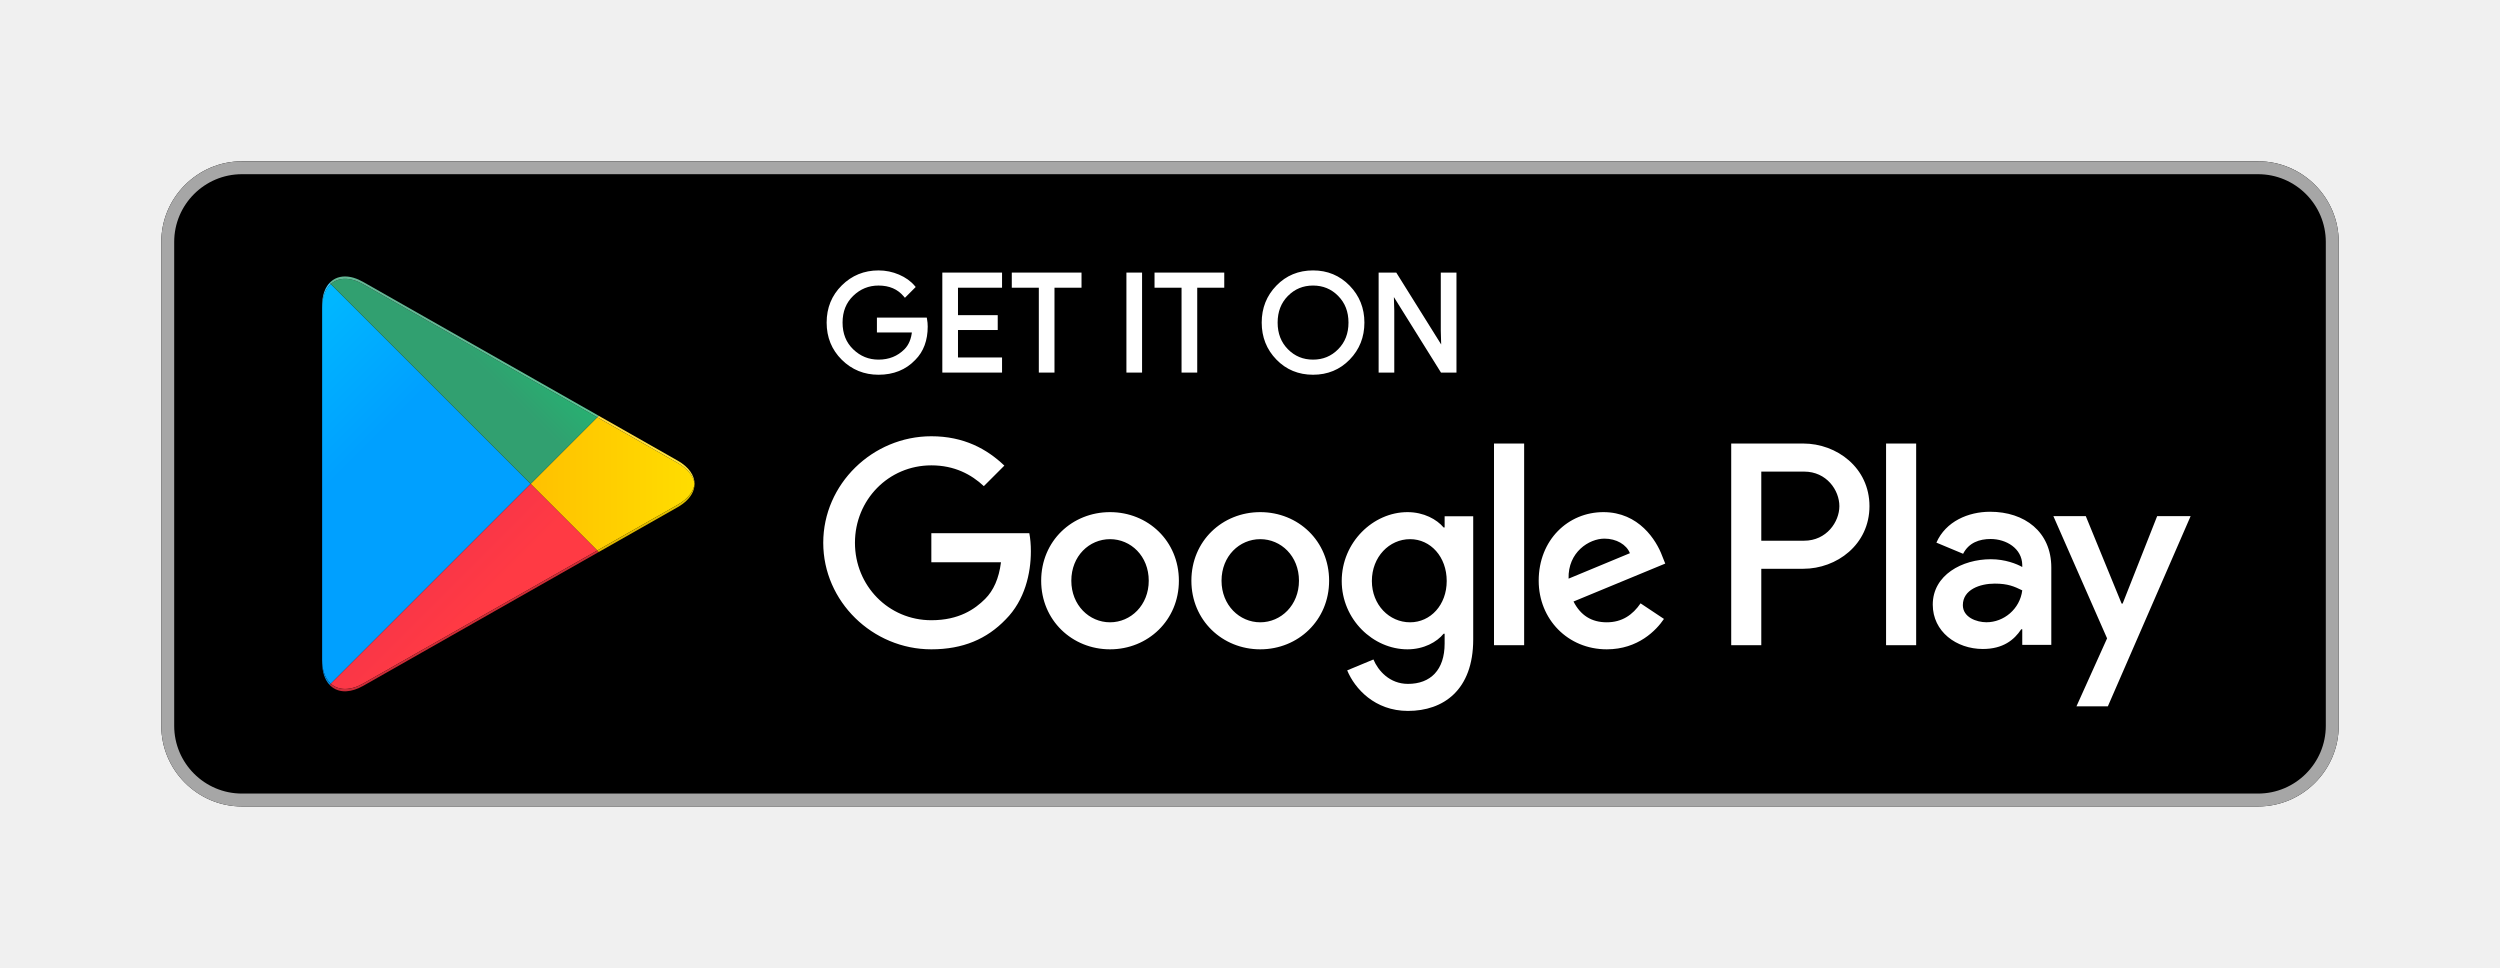
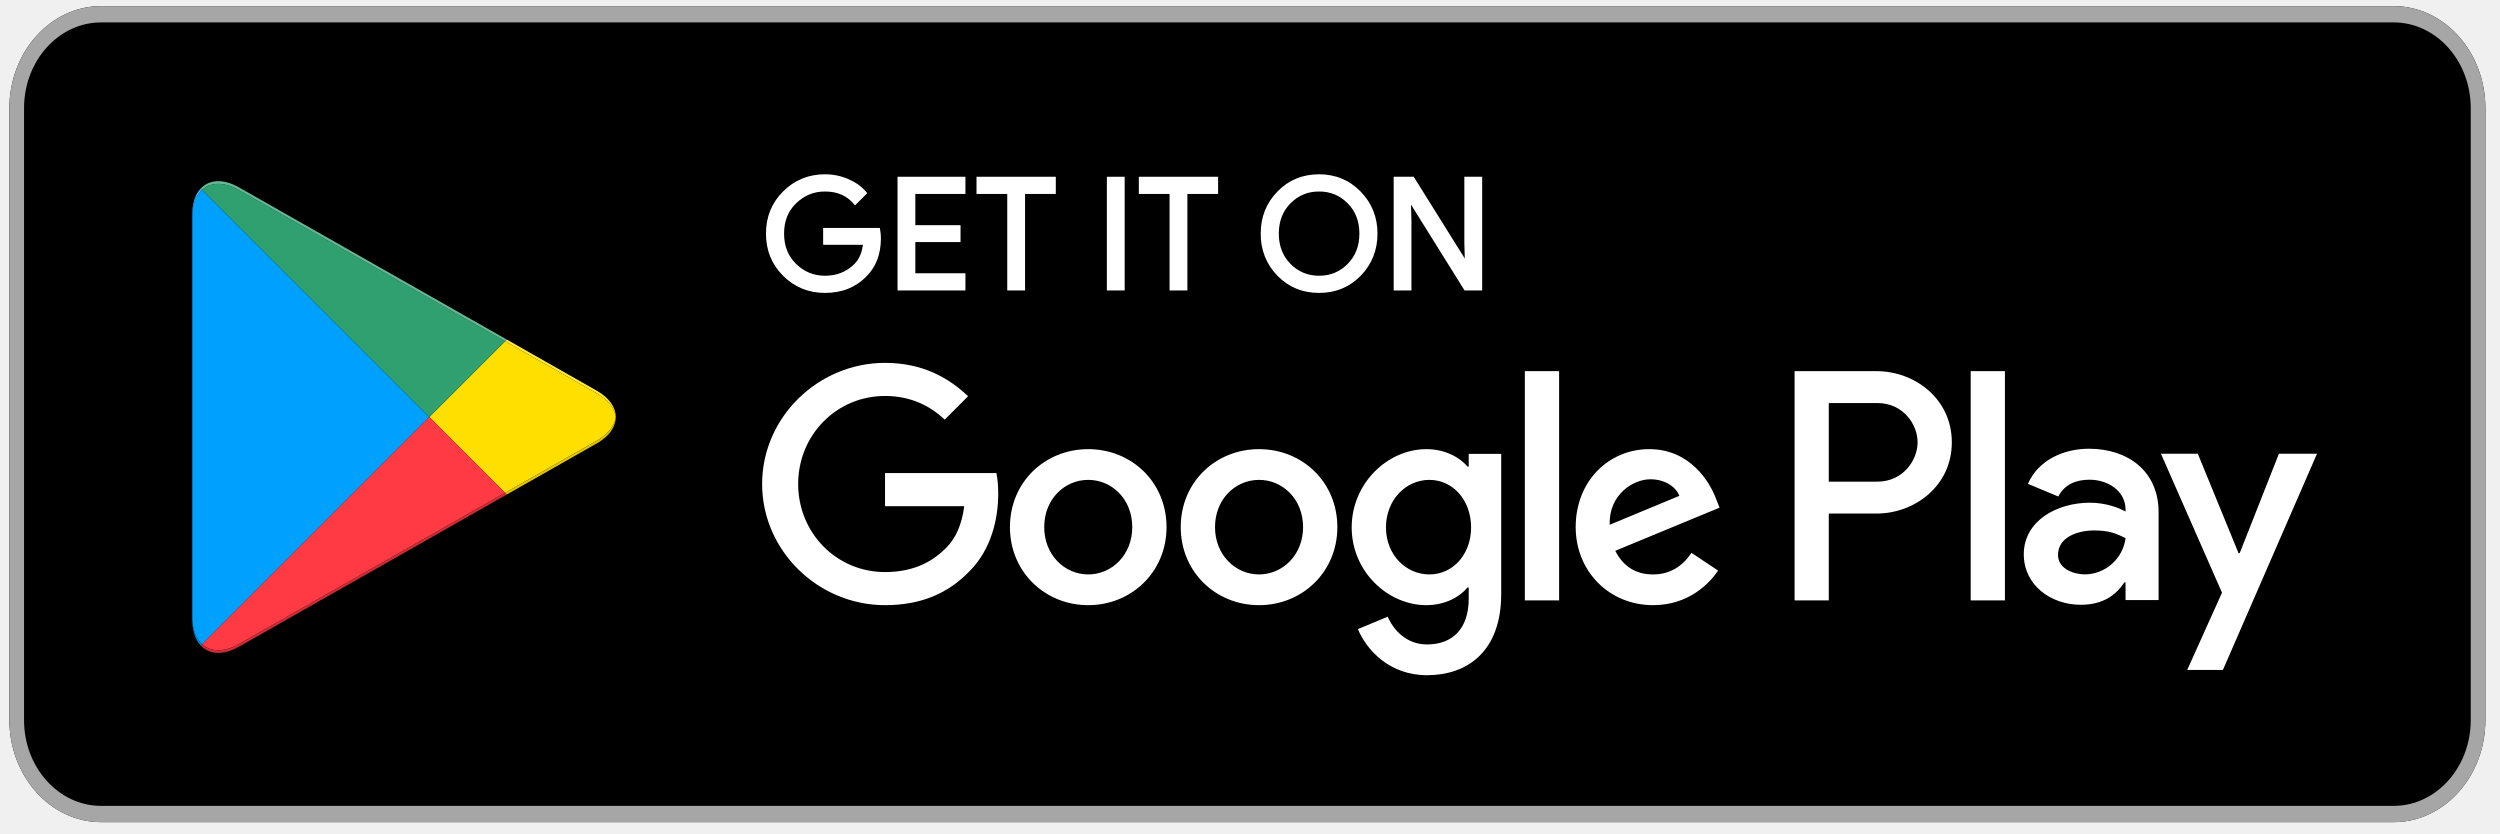
- <svg xmlns="http://www.w3.org/2000/svg" width="100%" height="100%" viewBox="0 0 155 60" version="1.1" xml:space="preserve" style="fill-rule:evenodd;clip-rule:evenodd;stroke-linejoin:round;stroke-miterlimit:2;">
+ <svg xmlns="http://www.w3.org/2000/svg" width="100%" height="100%" viewBox="0 0 120 40" version="1.1" xml:space="preserve" style="fill-rule:evenodd;clip-rule:evenodd;stroke-linejoin:round;stroke-miterlimit:2;">
  <g>
-     <path d="M140,50L15,50C12.25,50 10,47.75 10,45L10,15C10,12.25 12.25,10 15,10L140,10C142.75,10 145,12.25 145,15L145,45C145,47.75 142.75,50 140,50Z" style="fill-rule:nonzero;" />
-     <path d="M140,10.001L15,10.001C12.25,10.001 10,12.251 10,15L10,45.001C10,47.75 12.25,50.001 15,50.001L140,50.001C142.75,50.001 145,47.75 145,45.001L145,15C145,12.251 142.75,10.001 140,10.001ZM140,10.8C142.316,10.8 144.2,12.685 144.2,15L144.2,45.001C144.2,47.316 142.316,49.201 140,49.201L15,49.201C12.684,49.201 10.8,47.316 10.8,45.001L10.8,15C10.8,12.685 12.684,10.8 15,10.8L140,10.8Z" style="fill:rgb(166,166,166);fill-rule:nonzero;" />
-     <path d="M57.418,20.244C57.418,21.082 57.17,21.749 56.673,22.247C56.108,22.838 55.373,23.134 54.469,23.134C53.603,23.134 52.866,22.834 52.261,22.234C51.654,21.633 51.352,20.889 51.352,20C51.352,19.112 51.654,18.368 52.261,17.767C52.866,17.166 53.603,16.866 54.469,16.866C54.898,16.866 55.31,16.95 55.7,17.118C56.091,17.286 56.404,17.509 56.639,17.788L56.111,18.316C55.714,17.841 55.167,17.604 54.469,17.604C53.837,17.604 53.291,17.826 52.83,18.27C52.369,18.714 52.139,19.291 52.139,20C52.139,20.71 52.369,21.287 52.83,21.731C53.291,22.175 53.837,22.397 54.469,22.397C55.139,22.397 55.697,22.174 56.145,21.727C56.435,21.436 56.603,21.031 56.647,20.512L54.469,20.512L54.469,19.791L57.376,19.791C57.404,19.948 57.418,20.098 57.418,20.244Z" style="fill:white;fill-rule:nonzero;" />
-     <path d="M57.518,20.244L57.318,20.244C57.317,21.063 57.078,21.698 56.602,22.176L56.601,22.177L56.601,22.178C56.054,22.749 55.352,23.033 54.469,23.034C53.626,23.033 52.92,22.746 52.331,22.163C51.743,21.579 51.453,20.866 51.452,20C51.453,19.134 51.743,18.422 52.331,17.838C52.92,17.255 53.626,16.967 54.469,16.966C54.885,16.966 55.282,17.047 55.661,17.21C56.04,17.373 56.339,17.587 56.562,17.852L56.639,17.788L56.568,17.717L56.041,18.245L56.111,18.316L56.188,18.252C55.772,17.753 55.189,17.502 54.469,17.504C53.813,17.503 53.237,17.737 52.761,18.198C52.279,18.661 52.038,19.27 52.039,20C52.038,20.731 52.279,21.34 52.761,21.803C53.237,22.264 53.813,22.498 54.469,22.497C55.161,22.498 55.751,22.263 56.215,21.798C56.525,21.487 56.701,21.056 56.747,20.52L56.757,20.412L54.569,20.412L54.569,19.891L57.376,19.891L57.376,19.791L57.278,19.809C57.305,19.96 57.318,20.104 57.318,20.244L57.518,20.244C57.518,20.092 57.504,19.935 57.474,19.773L57.46,19.691L54.369,19.691L54.369,20.612L56.647,20.612L56.647,20.512L56.548,20.503C56.504,21.006 56.344,21.385 56.074,21.656C55.644,22.084 55.117,22.296 54.469,22.297C53.86,22.296 53.345,22.087 52.9,21.659C52.459,21.233 52.24,20.689 52.239,20C52.24,19.312 52.459,18.768 52.9,18.342C53.345,17.914 53.86,17.705 54.469,17.704C55.145,17.705 55.655,17.929 56.035,18.38L56.105,18.464L56.709,17.859L56.774,17.794L56.715,17.724C56.469,17.431 56.142,17.199 55.74,17.026C55.337,16.853 54.911,16.766 54.469,16.766C53.579,16.765 52.812,17.078 52.19,17.696C51.566,18.313 51.251,19.089 51.252,20C51.251,20.911 51.566,21.687 52.19,22.305C52.812,22.923 53.58,23.235 54.469,23.234C55.394,23.235 56.163,22.928 56.745,22.316L56.673,22.247L56.744,22.317C57.262,21.8 57.519,21.1 57.518,20.244Z" style="fill:white;fill-rule:nonzero;" />
-     <path d="M62.027,17.738L59.295,17.738L59.295,19.64L61.759,19.64L61.759,20.361L59.295,20.361L59.295,22.263L62.027,22.263L62.027,23L58.524,23L58.524,17L62.027,17L62.027,17.738Z" style="fill:white;fill-rule:nonzero;" />
-     <path d="M62.027,17.738L62.027,17.638L59.195,17.638L59.195,19.74L61.659,19.74L61.659,20.261L59.195,20.261L59.195,22.363L61.927,22.363L61.927,22.9L58.624,22.9L58.624,17.1L61.927,17.1L61.927,17.738L62.027,17.738L62.027,17.638L62.027,17.738L62.127,17.738L62.127,16.9L58.424,16.9L58.424,23.1L62.127,23.1L62.127,22.163L59.395,22.163L59.395,20.461L61.859,20.461L61.859,19.54L59.395,19.54L59.395,17.838L62.127,17.838L62.127,17.738L62.027,17.738Z" style="fill:white;fill-rule:nonzero;" />
-     <path d="M65.278,23L64.507,23L64.507,17.738L62.831,17.738L62.831,17L66.954,17L66.954,17.738L65.278,17.738L65.278,23Z" style="fill:white;fill-rule:nonzero;" />
-     <path d="M65.278,23L65.278,22.9L64.607,22.9L64.607,17.638L62.931,17.638L62.931,17.1L66.854,17.1L66.854,17.638L65.178,17.638L65.178,23L65.278,23L65.278,22.9L65.278,23L65.378,23L65.378,17.838L67.054,17.838L67.054,16.9L62.731,16.9L62.731,17.838L64.407,17.838L64.407,23.1L65.378,23.1L65.378,23L65.278,23Z" style="fill:white;fill-rule:nonzero;" />
-     <rect x="69.938" y="17" width="0.77" height="6" style="fill:white;fill-rule:nonzero;" />
-     <path d="M69.938,23L70.038,23L70.038,17.1L70.608,17.1L70.608,22.9L69.938,22.9L69.938,23L70.038,23L69.938,23L69.938,23.1L70.808,23.1L70.808,16.9L69.838,16.9L69.838,23.1L69.938,23.1L69.938,23Z" style="fill:white;fill-rule:nonzero;" />
-     <path d="M74.128,23L73.356,23L73.356,17.738L71.681,17.738L71.681,17L75.804,17L75.804,17.738L74.128,17.738L74.128,23Z" style="fill:white;fill-rule:nonzero;" />
-     <path d="M74.128,23L74.128,22.9L73.456,22.9L73.456,17.638L71.781,17.638L71.781,17.1L75.704,17.1L75.704,17.638L74.028,17.638L74.028,23L74.128,23L74.128,22.9L74.128,23L74.228,23L74.228,17.838L75.904,17.838L75.904,16.9L71.581,16.9L71.581,17.838L73.256,17.838L73.256,23.1L74.228,23.1L74.228,23L74.128,23Z" style="fill:white;fill-rule:nonzero;" />
-     <path d="M79.779,21.723C80.223,22.172 80.766,22.397 81.409,22.397C82.051,22.397 82.595,22.172 83.039,21.723C83.483,21.273 83.706,20.699 83.706,20C83.706,19.302 83.483,18.728 83.039,18.278C82.595,17.829 82.051,17.604 81.409,17.604C80.766,17.604 80.223,17.829 79.779,18.278C79.335,18.728 79.113,19.302 79.113,20C79.113,20.699 79.335,21.273 79.779,21.723ZM83.609,22.225C83.019,22.832 82.286,23.134 81.409,23.134C80.532,23.134 79.798,22.832 79.21,22.225C78.62,21.619 78.326,20.877 78.326,20C78.326,19.123 78.62,18.382 79.21,17.776C79.798,17.169 80.532,16.866 81.409,16.866C82.281,16.866 83.012,17.171 83.605,17.78C84.197,18.389 84.493,19.129 84.493,20C84.493,20.877 84.198,21.619 83.609,22.225Z" style="fill:white;fill-rule:nonzero;" />
-     <path d="M79.779,21.723L79.708,21.793C80.168,22.261 80.743,22.498 81.409,22.497C82.075,22.498 82.65,22.261 83.11,21.793C83.573,21.325 83.807,20.72 83.806,20C83.807,19.281 83.573,18.676 83.11,18.208C82.65,17.74 82.075,17.503 81.409,17.504C80.743,17.503 80.168,17.74 79.708,18.208C79.245,18.676 79.012,19.281 79.013,20C79.012,20.72 79.245,21.325 79.708,21.793L79.779,21.723L79.85,21.652C79.426,21.221 79.214,20.678 79.213,20C79.214,19.323 79.426,18.78 79.85,18.348L79.85,18.349C80.278,17.917 80.789,17.705 81.409,17.704C82.028,17.705 82.54,17.917 82.967,18.348L82.967,18.349C83.393,18.78 83.605,19.323 83.606,20C83.605,20.678 83.393,21.221 82.967,21.652C82.54,22.084 82.028,22.296 81.409,22.297C80.789,22.296 80.278,22.084 79.85,21.652L79.779,21.723ZM83.681,22.295L83.537,22.155C82.964,22.743 82.263,23.033 81.409,23.034C80.555,23.033 79.853,22.743 79.281,22.155L79.278,22.153L79.281,22.155C78.709,21.566 78.427,20.855 78.426,20C78.427,19.146 78.709,18.435 79.281,17.846C79.853,17.258 80.555,16.967 81.409,16.966C82.258,16.967 82.957,17.259 83.533,17.85C84.108,18.442 84.392,19.151 84.393,20C84.392,20.855 84.108,21.566 83.537,22.155L83.681,22.295C84.287,21.672 84.594,20.9 84.593,20C84.594,19.106 84.286,18.336 83.677,17.71C83.067,17.083 82.304,16.765 81.409,16.766C80.509,16.765 79.743,17.081 79.138,17.706C78.53,18.329 78.225,19.101 78.226,20C78.225,20.9 78.53,21.672 79.138,22.295L79.141,22.298L79.138,22.295C79.743,22.92 80.509,23.235 81.409,23.234C82.309,23.235 83.074,22.92 83.681,22.295Z" style="fill:white;fill-rule:nonzero;" />
-     <path d="M85.575,23L85.575,17L86.513,17L89.429,21.668L89.462,21.668L89.429,20.512L89.429,17L90.201,17L90.201,23L89.396,23L86.345,18.107L86.312,18.107L86.345,19.263L86.345,23L85.575,23Z" style="fill:white;fill-rule:nonzero;" />
-     <path d="M85.575,23L85.675,23L85.675,17.1L86.458,17.1L89.374,21.768L89.565,21.768L89.529,20.51L89.529,17.1L90.101,17.1L90.101,22.9L89.452,22.9L86.401,18.007L86.209,18.007L86.245,19.265L86.245,22.9L85.575,22.9L85.575,23L85.675,23L85.575,23L85.575,23.1L86.445,23.1L86.445,19.262L86.412,18.104L86.312,18.107L86.312,18.207L86.345,18.207L86.345,18.107L86.26,18.16L89.341,23.1L90.301,23.1L90.301,16.9L89.329,16.9L89.329,20.513L89.362,21.671L89.462,21.668L89.462,21.568L89.429,21.568L89.429,21.668L89.514,21.615L86.569,16.9L85.475,16.9L85.475,23.1L85.575,23.1L85.575,23Z" style="fill:white;fill-rule:nonzero;" />
-     <path d="M116.936,40.001L118.802,40.001L118.802,27.499L116.936,27.499L116.936,40.001ZM133.743,32.002L131.604,37.422L131.54,37.422L129.32,32.002L127.31,32.002L130.639,39.578L128.741,43.791L130.688,43.791L135.818,32.002L133.743,32.002ZM123.161,38.58C122.549,38.58 121.697,38.275 121.697,37.519C121.697,36.554 122.759,36.184 123.675,36.184C124.496,36.184 124.881,36.361 125.38,36.602C125.235,37.76 124.238,38.58 123.161,38.58ZM123.386,31.729C122.035,31.729 120.636,32.324 120.057,33.643L121.713,34.335C122.067,33.643 122.726,33.418 123.418,33.418C124.383,33.418 125.364,33.997 125.38,35.026L125.38,35.155C125.042,34.962 124.319,34.672 123.434,34.672C121.649,34.672 119.831,35.653 119.831,37.487C119.831,39.159 121.295,40.237 122.935,40.237C124.19,40.237 124.881,39.674 125.316,39.015L125.38,39.015L125.38,39.98L127.181,39.98L127.181,35.187C127.181,32.967 125.525,31.729 123.386,31.729ZM111.854,33.524L109.2,33.524L109.2,29.239L111.854,29.239C113.249,29.239 114.041,30.394 114.041,31.382C114.041,32.351 113.249,33.524 111.854,33.524ZM111.806,27.499L107.335,27.499L107.335,40.001L109.2,40.001L109.2,35.264L111.806,35.264C113.874,35.264 115.907,33.767 115.907,31.382C115.907,28.996 113.874,27.499 111.806,27.499ZM87.424,38.583C86.136,38.583 85.056,37.503 85.056,36.021C85.056,34.523 86.136,33.428 87.424,33.428C88.697,33.428 89.696,34.523 89.696,36.021C89.696,37.503 88.697,38.583 87.424,38.583ZM89.567,32.703L89.503,32.703C89.084,32.203 88.278,31.752 87.263,31.752C85.137,31.752 83.187,33.621 83.187,36.021C83.187,38.406 85.137,40.258 87.263,40.258C88.278,40.258 89.084,39.807 89.503,39.292L89.567,39.292L89.567,39.904C89.567,41.531 88.697,42.401 87.295,42.401C86.152,42.401 85.443,41.579 85.153,40.887L83.526,41.563C83.993,42.691 85.233,44.077 87.295,44.077C89.487,44.077 91.339,42.788 91.339,39.646L91.339,32.01L89.567,32.01L89.567,32.703ZM92.628,40.001L94.497,40.001L94.497,27.499L92.628,27.499L92.628,40.001ZM97.252,35.876C97.203,34.233 98.525,33.395 99.475,33.395C100.217,33.395 100.845,33.766 101.054,34.298L97.252,35.876ZM103.052,34.459C102.698,33.508 101.618,31.752 99.411,31.752C97.22,31.752 95.399,33.476 95.399,36.005C95.399,38.39 97.203,40.258 99.62,40.258C101.57,40.258 102.698,39.066 103.165,38.373L101.715,37.407C101.232,38.116 100.571,38.583 99.62,38.583C98.669,38.583 97.993,38.148 97.558,37.294L103.245,34.942L103.052,34.459ZM57.743,33.057L57.743,34.861L62.061,34.861C61.932,35.876 61.594,36.617 61.078,37.133C60.45,37.761 59.467,38.454 57.743,38.454C55.085,38.454 53.007,36.311 53.007,33.653C53.007,30.995 55.085,28.852 57.743,28.852C59.177,28.852 60.224,29.416 60.998,30.141L62.27,28.868C61.191,27.837 59.757,27.048 57.743,27.048C54.102,27.048 51.041,30.012 51.041,33.653C51.041,37.294 54.102,40.258 57.743,40.258C59.709,40.258 61.191,39.614 62.351,38.406C63.543,37.213 63.914,35.538 63.914,34.185C63.914,33.766 63.881,33.379 63.817,33.057L57.743,33.057ZM68.822,38.583C67.533,38.583 66.422,37.52 66.422,36.005C66.422,34.475 67.533,33.428 68.822,33.428C70.111,33.428 71.222,34.475 71.222,36.005C71.222,37.52 70.111,38.583 68.822,38.583ZM68.822,31.752C66.47,31.752 64.553,33.54 64.553,36.005C64.553,38.454 66.47,40.258 68.822,40.258C71.174,40.258 73.091,38.454 73.091,36.005C73.091,33.54 71.174,31.752 68.822,31.752ZM78.135,38.583C76.847,38.583 75.735,37.52 75.735,36.005C75.735,34.475 76.847,33.428 78.135,33.428C79.424,33.428 80.536,34.475 80.536,36.005C80.536,37.52 79.424,38.583 78.135,38.583ZM78.135,31.752C75.783,31.752 73.866,33.54 73.866,36.005C73.866,38.454 75.783,40.258 78.135,40.258C80.488,40.258 82.405,38.454 82.405,36.005C82.405,33.54 80.488,31.752 78.135,31.752Z" style="fill:white;fill-rule:nonzero;" />
-     <path d="M20.509,42.39L20.435,42.319C20.144,42.011 19.972,41.533 19.972,40.914L19.972,41.059L19.972,18.938L19.972,19.09C19.972,18.42 20.173,17.914 20.508,17.612L32.898,30.001L20.509,42.39ZM19.972,18.937C19.972,18.882 19.974,18.828 19.976,18.776C19.974,18.828 19.972,18.882 19.972,18.937ZM19.977,18.773L19.977,18.771L19.977,18.773ZM19.977,18.766L19.977,18.765L19.977,18.766Z" style="fill:url(#_Linear1);" />
-     <path d="M37.027,34.279L37.121,34.225L42.014,31.445C42.481,31.18 42.792,30.859 42.947,30.518C42.792,30.859 42.481,31.18 42.014,31.446L37.121,34.226L37.027,34.279ZM37.028,34.132L32.898,30.001L37.028,25.871L42.014,28.704C42.648,29.063 43.003,29.527 43.062,30.001L43.062,30.003C43.003,30.475 42.648,30.939 42.014,31.299L37.028,34.132Z" style="fill:url(#_Linear2);" />
-     <path d="M21.392,42.862C21.046,42.862 20.745,42.749 20.509,42.537L20.509,42.536C20.745,42.749 21.047,42.862 21.393,42.862C21.423,42.862 21.454,42.861 21.485,42.859C21.454,42.861 21.423,42.862 21.392,42.862ZM21.393,42.715C21.047,42.716 20.745,42.603 20.509,42.39L32.898,30.001L37.028,34.132L22.513,42.38C22.112,42.608 21.731,42.715 21.393,42.715ZM20.506,42.534C20.484,42.514 20.462,42.493 20.441,42.471L20.506,42.534Z" style="fill:url(#_Linear3);" />
-     <path d="M32.898,30.001L20.508,17.612C20.744,17.4 21.045,17.287 21.391,17.287C21.73,17.287 22.111,17.395 22.513,17.624L37.028,25.871L32.898,30.001ZM37.121,25.778L22.513,17.478C22.111,17.249 21.73,17.141 21.391,17.141L21.387,17.141L21.392,17.141C21.731,17.141 22.111,17.249 22.513,17.477L37.121,25.777L37.121,25.778Z" style="fill:url(#_Linear4);" />
-     <path d="M21.485,42.859C21.799,42.841 22.147,42.733 22.513,42.526L37.027,34.279L22.513,42.526C22.147,42.734 21.799,42.842 21.485,42.859ZM20.509,42.537L20.506,42.534C20.507,42.535 20.508,42.536 20.509,42.537ZM20.441,42.471L20.435,42.465C20.437,42.467 20.439,42.469 20.441,42.471Z" style="fill-rule:nonzero;" />
-     <path d="M37.027,34.279L37.121,34.225L37.027,34.279Z" style="fill:url(#_Linear5);" />
-     <path d="M21.393,42.862C21.047,42.862 20.745,42.749 20.509,42.536L20.509,42.537C20.508,42.536 20.507,42.535 20.506,42.534L20.441,42.471C20.439,42.469 20.437,42.467 20.435,42.465L20.509,42.39C20.745,42.603 21.047,42.716 21.393,42.715C21.731,42.715 22.112,42.608 22.513,42.38L37.028,34.132L37.121,34.225L37.027,34.279L22.513,42.526C22.147,42.733 21.799,42.841 21.485,42.859C21.454,42.861 21.423,42.862 21.393,42.862Z" style="fill:url(#_Linear6);" />
-     <path d="M20.435,42.465C20.144,42.157 19.972,41.679 19.972,41.06L19.972,41.059C19.972,41.679 20.144,42.157 20.435,42.464L20.435,42.465Z" style="fill-rule:nonzero;" />
-     <path d="M20.435,42.464C20.144,42.157 19.972,41.679 19.972,41.059L19.972,40.914C19.972,41.533 20.144,42.011 20.435,42.319L20.509,42.39L20.435,42.464Z" style="fill:url(#_Linear7);" />
-     <path d="M20.435,42.465L20.435,42.464L20.509,42.39L20.435,42.465Z" style="fill:url(#_Linear8);" />
-     <path d="M42.947,30.518C43.024,30.35 43.062,30.176 43.062,30.003C43.062,30.002 43.063,30.002 43.063,30.002C43.063,30.176 43.024,30.349 42.947,30.518Z" style="fill-rule:nonzero;" />
-     <path d="M37.121,34.225L37.028,34.132L42.014,31.299C42.648,30.939 43.003,30.475 43.062,30.003C43.062,30.176 43.024,30.35 42.947,30.518C42.792,30.859 42.481,31.18 42.014,31.445L37.121,34.225Z" style="fill:url(#_Linear9);" />
-     <path d="M43.063,30.001L43.062,30.001C43.062,29.478 42.713,28.955 42.014,28.558L37.121,25.778L37.121,25.777L42.014,28.558C42.713,28.955 43.063,29.478 43.063,30.001Z" style="fill:rgb(64,64,64);fill-rule:nonzero;" />
-     <path d="M43.062,30.001C43.003,29.527 42.648,29.063 42.014,28.704L37.028,25.871L37.121,25.778L42.014,28.558C42.713,28.955 43.062,29.478 43.062,30.001Z" style="fill:url(#_Linear10);" />
-     <path d="M19.972,18.938L19.972,18.937L19.972,18.938ZM19.976,18.776C19.977,18.775 19.977,18.774 19.977,18.773C19.977,18.774 19.977,18.775 19.976,18.776ZM19.977,18.771L19.977,18.766L19.977,18.771ZM19.977,18.765C20.035,17.738 20.593,17.145 21.383,17.141C21.041,17.143 20.743,17.255 20.509,17.466L20.506,17.469C20.482,17.491 20.458,17.514 20.435,17.538C20.173,17.816 20.007,18.232 19.977,18.765Z" style="fill:rgb(64,64,64);fill-rule:nonzero;" />
-     <path d="M19.972,19.09L19.972,18.937C19.972,18.882 19.974,18.828 19.976,18.776C19.977,18.775 19.977,18.774 19.977,18.773L19.977,18.765C20.007,18.232 20.173,17.816 20.435,17.538L20.508,17.612C20.173,17.914 19.972,18.42 19.972,19.09ZM20.506,17.469L20.509,17.466C20.508,17.467 20.507,17.468 20.506,17.469Z" style="fill:url(#_Linear11);" />
-     <path d="M21.383,17.141L21.387,17.141L21.383,17.141Z" style="fill:rgb(64,64,64);fill-rule:nonzero;" />
-     <path d="M37.028,25.871L22.513,17.624C22.111,17.395 21.73,17.287 21.391,17.287C21.045,17.287 20.744,17.4 20.508,17.612L20.435,17.538C20.458,17.514 20.482,17.491 20.506,17.469C20.507,17.468 20.508,17.467 20.509,17.466C20.743,17.255 21.041,17.143 21.383,17.141L21.391,17.141C21.73,17.141 22.111,17.249 22.513,17.478L37.121,25.778L37.028,25.871Z" style="fill:url(#_Linear12);" />
+     <g transform="matrix(1.32054,0,0,1.46891,-19.1358,-9.50023)">
+       <path d="M101.499,33.333L18.165,33.333C16.332,33.333 14.832,31.833 14.832,30L14.832,10C14.832,8.167 16.332,6.667 18.165,6.667L101.499,6.667C103.332,6.667 104.832,8.167 104.832,10L104.832,30C104.832,31.833 103.332,33.333 101.499,33.333Z" style="fill-rule:nonzero;" />
+     </g>
+     <g transform="matrix(1.32054,0,0,1.46891,-19.1358,-9.50023)">
+       <path d="M101.499,6.667L18.165,6.667C16.332,6.667 14.832,8.167 14.832,10L14.832,30.001C14.832,31.833 16.332,33.334 18.165,33.334L101.499,33.334C103.332,33.334 104.832,31.833 104.832,30.001L104.832,10C104.832,8.167 103.332,6.667 101.499,6.667ZM101.499,7.2C103.043,7.2 104.299,8.457 104.299,10L104.299,30.001C104.299,31.544 103.043,32.801 101.499,32.801L18.165,32.801C16.621,32.801 15.365,31.544 15.365,30.001L15.365,10C15.365,8.457 16.621,7.2 18.165,7.2L101.499,7.2Z" style="fill:rgb(166,166,166);fill-rule:nonzero;" />
+     </g>
+     <g transform="matrix(1.32054,0,0,1.32054,-19.1358,-6.39423)">
+       <path d="M46.444,13.496C46.444,14.055 46.279,14.499 45.947,14.831C45.571,15.225 45.081,15.423 44.478,15.423C43.901,15.423 43.409,15.223 43.006,14.823C42.601,14.422 42.4,13.926 42.4,13.333C42.4,12.741 42.601,12.245 43.006,11.845C43.409,11.444 43.901,11.244 44.478,11.244C44.764,11.244 45.039,11.3 45.299,11.412C45.559,11.524 45.768,11.673 45.925,11.859L45.573,12.211C45.308,11.894 44.943,11.736 44.478,11.736C44.057,11.736 43.693,11.884 43.385,12.18C43.078,12.476 42.925,12.861 42.925,13.333C42.925,13.807 43.078,14.191 43.385,14.487C43.693,14.783 44.057,14.931 44.478,14.931C44.925,14.931 45.297,14.783 45.595,14.485C45.789,14.291 45.901,14.021 45.93,13.675L44.478,13.675L44.478,13.194L46.416,13.194C46.435,13.299 46.444,13.399 46.444,13.496Z" style="fill:white;fill-rule:nonzero;" />
+     </g>
+     <g transform="matrix(1.32054,0,0,1.32054,-19.1358,-6.39423)">
+       <path d="M46.511,13.496L46.377,13.496C46.377,14.042 46.217,14.465 45.9,14.784L45.899,14.785L45.899,14.785C45.535,15.166 45.067,15.355 44.478,15.356C43.916,15.355 43.445,15.164 43.053,14.775C42.661,14.386 42.467,13.911 42.467,13.333C42.467,12.756 42.661,12.281 43.053,11.892C43.445,11.503 43.916,11.311 44.478,11.311C44.755,11.311 45.02,11.365 45.273,11.473C45.525,11.582 45.725,11.725 45.873,11.901L45.925,11.859L45.877,11.811L45.526,12.163L45.573,12.211L45.624,12.168C45.347,11.835 44.958,11.668 44.478,11.669C44.041,11.669 43.657,11.825 43.339,12.132C43.018,12.441 42.857,12.847 42.858,13.333C42.857,13.821 43.018,14.227 43.339,14.535C43.657,14.843 44.041,14.999 44.478,14.998C44.939,14.999 45.333,14.842 45.642,14.532C45.849,14.325 45.966,14.037 45.997,13.68L46.003,13.608L44.545,13.608L44.545,13.261L46.416,13.261L46.416,13.194L46.351,13.206C46.369,13.307 46.377,13.403 46.377,13.496L46.511,13.496C46.511,13.395 46.501,13.29 46.481,13.182L46.472,13.127L44.411,13.127L44.411,13.741L45.93,13.741L45.93,13.675L45.864,13.669C45.835,14.004 45.728,14.257 45.548,14.437C45.261,14.723 44.91,14.864 44.478,14.865C44.072,14.864 43.729,14.725 43.432,14.439C43.138,14.155 42.992,13.793 42.991,13.333C42.992,12.875 43.138,12.512 43.432,12.228C43.729,11.943 44.072,11.803 44.478,11.803C44.929,11.803 45.269,11.953 45.522,12.253L45.569,12.309L45.971,11.906L46.015,11.863L45.975,11.816C45.811,11.621 45.593,11.466 45.325,11.351C45.057,11.235 44.773,11.177 44.478,11.177C43.885,11.177 43.373,11.385 42.959,11.797C42.543,12.209 42.333,12.726 42.333,13.333C42.333,13.941 42.543,14.458 42.959,14.87C43.373,15.282 43.885,15.49 44.478,15.489C45.095,15.49 45.607,15.285 45.995,14.877L45.947,14.831L45.995,14.878C46.34,14.533 46.511,14.067 46.511,13.496Z" style="fill:white;fill-rule:nonzero;" />
+     </g>
+     <g transform="matrix(1.32054,0,0,1.32054,-19.1358,-6.39423)">
+       <path d="M49.517,11.825L47.695,11.825L47.695,13.093L49.338,13.093L49.338,13.574L47.695,13.574L47.695,14.842L49.517,14.842L49.517,15.333L47.181,15.333L47.181,11.333L49.517,11.333L49.517,11.825Z" style="fill:white;fill-rule:nonzero;" />
+     </g>
+     <g transform="matrix(1.32054,0,0,1.32054,-19.1358,-6.39423)">
+       <path d="M49.517,11.825L49.517,11.759L47.629,11.759L47.629,13.16L49.271,13.16L49.271,13.507L47.629,13.507L47.629,14.909L49.45,14.909L49.45,15.267L47.248,15.267L47.248,11.4L49.45,11.4L49.45,11.825L49.517,11.825L49.517,11.759L49.517,11.825L49.583,11.825L49.583,11.267L47.115,11.267L47.115,15.4L49.583,15.4L49.583,14.775L47.762,14.775L47.762,13.641L49.405,13.641L49.405,13.027L47.762,13.027L47.762,11.892L49.583,11.892L49.583,11.825L49.517,11.825Z" style="fill:white;fill-rule:nonzero;" />
+     </g>
+     <g transform="matrix(1.32054,0,0,1.32054,-19.1358,-6.39423)">
+       <path d="M51.684,15.333L51.17,15.333L51.17,11.825L50.053,11.825L50.053,11.333L52.801,11.333L52.801,11.825L51.684,11.825L51.684,15.333Z" style="fill:white;fill-rule:nonzero;" />
+     </g>
+     <g transform="matrix(1.32054,0,0,1.32054,-19.1358,-6.39423)">
+       <path d="M51.684,15.333L51.684,15.267L51.237,15.267L51.237,11.759L50.119,11.759L50.119,11.4L52.735,11.4L52.735,11.759L51.617,11.759L51.617,15.333L51.684,15.333L51.684,15.267L51.684,15.333L51.751,15.333L51.751,11.892L52.868,11.892L52.868,11.267L49.986,11.267L49.986,11.892L51.103,11.892L51.103,15.4L51.751,15.4L51.751,15.333L51.684,15.333Z" style="fill:white;fill-rule:nonzero;" />
+     </g>
+     <g transform="matrix(1.32054,0,0,1.32054,-19.1358,-6.39423)">
+       <rect x="54.791" y="11.333" width="0.513" height="4" style="fill:white;" />
+     </g>
+     <g transform="matrix(1.32054,0,0,1.32054,-19.1358,-6.39423)">
+       <path d="M54.791,15.333L54.857,15.333L54.857,11.4L55.237,11.4L55.237,15.267L54.791,15.267L54.791,15.333L54.857,15.333L54.791,15.333L54.791,15.4L55.371,15.4L55.371,11.267L54.724,11.267L54.724,15.4L54.791,15.4L54.791,15.333Z" style="fill:white;fill-rule:nonzero;" />
+     </g>
+     <g transform="matrix(1.32054,0,0,1.32054,-19.1358,-6.39423)">
+       <path d="M57.584,15.333L57.069,15.333L57.069,11.825L55.953,11.825L55.953,11.333L58.701,11.333L58.701,11.825L57.584,11.825L57.584,15.333Z" style="fill:white;fill-rule:nonzero;" />
+     </g>
+     <g transform="matrix(1.32054,0,0,1.32054,-19.1358,-6.39423)">
+       <path d="M57.584,15.333L57.584,15.267L57.136,15.267L57.136,11.759L56.019,11.759L56.019,11.4L58.635,11.4L58.635,11.759L57.517,11.759L57.517,15.333L57.584,15.333L57.584,15.267L57.584,15.333L57.651,15.333L57.651,11.892L58.768,11.892L58.768,11.267L55.886,11.267L55.886,11.892L57.003,11.892L57.003,15.4L57.651,15.4L57.651,15.333L57.584,15.333Z" style="fill:white;fill-rule:nonzero;" />
+     </g>
+     <g transform="matrix(1.32054,0,0,1.32054,-19.1358,-6.39423)">
+       <path d="M61.351,14.482C61.647,14.781 62.009,14.931 62.438,14.931C62.866,14.931 63.229,14.781 63.525,14.482C63.821,14.182 63.969,13.799 63.969,13.333C63.969,12.868 63.821,12.485 63.525,12.185C63.229,11.886 62.866,11.736 62.438,11.736C62.009,11.736 61.647,11.886 61.351,12.185C61.055,12.485 60.907,12.868 60.907,13.333C60.907,13.799 61.055,14.182 61.351,14.482ZM63.905,14.817C63.511,15.221 63.023,15.423 62.438,15.423C61.853,15.423 61.364,15.221 60.972,14.817C60.579,14.413 60.383,13.918 60.383,13.333C60.383,12.749 60.579,12.255 60.972,11.851C61.364,11.446 61.853,11.244 62.438,11.244C63.019,11.244 63.507,11.447 63.902,11.853C64.297,12.259 64.494,12.753 64.494,13.333C64.494,13.918 64.297,14.413 63.905,14.817Z" style="fill:white;fill-rule:nonzero;" />
+     </g>
+     <g transform="matrix(1.32054,0,0,1.32054,-19.1358,-6.39423)">
+       <path d="M61.351,14.482L61.304,14.529C61.611,14.841 61.994,14.999 62.438,14.998C62.882,14.999 63.265,14.841 63.572,14.529C63.881,14.217 64.037,13.813 64.036,13.333C64.037,12.854 63.881,12.451 63.572,12.139C63.265,11.827 62.882,11.669 62.438,11.669C61.994,11.669 61.611,11.827 61.304,12.139C60.995,12.451 60.84,12.854 60.841,13.333C60.84,13.813 60.995,14.217 61.304,14.529L61.351,14.482L61.399,14.435C61.116,14.147 60.975,13.785 60.974,13.333C60.975,12.882 61.116,12.52 61.399,12.232L61.399,12.233C61.684,11.945 62.025,11.803 62.438,11.803C62.851,11.803 63.192,11.945 63.477,12.232L63.477,12.233C63.761,12.52 63.902,12.882 63.903,13.333C63.902,13.785 63.761,14.147 63.477,14.435C63.192,14.723 62.851,14.864 62.438,14.865C62.025,14.864 61.684,14.723 61.399,14.435L61.351,14.482ZM63.953,14.863L63.857,14.77C63.475,15.162 63.007,15.355 62.438,15.356C61.869,15.355 61.401,15.162 61.019,14.77L61.017,14.769L61.019,14.77C60.638,14.377 60.45,13.903 60.449,13.333C60.45,12.764 60.638,12.29 61.019,11.897C61.401,11.505 61.869,11.311 62.438,11.311C63.004,11.311 63.47,11.506 63.854,11.9C64.237,12.295 64.427,12.767 64.427,13.333C64.427,13.903 64.237,14.377 63.857,14.77L63.953,14.863C64.357,14.448 64.561,13.933 64.561,13.333C64.561,12.737 64.356,12.224 63.95,11.807C63.543,11.389 63.035,11.177 62.438,11.177C61.838,11.177 61.327,11.387 60.924,11.804C60.519,12.219 60.315,12.734 60.316,13.333C60.315,13.933 60.519,14.448 60.924,14.863L60.926,14.865L60.924,14.863C61.327,15.28 61.838,15.49 62.438,15.489C63.038,15.49 63.548,15.28 63.953,14.863Z" style="fill:white;fill-rule:nonzero;" />
+     </g>
+     <g transform="matrix(1.32054,0,0,1.32054,-19.1358,-6.39423)">
+       <path d="M65.215,15.333L65.215,11.333L65.841,11.333L67.785,14.445L67.807,14.445L67.785,13.675L67.785,11.333L68.299,11.333L68.299,15.333L67.763,15.333L65.729,12.071L65.707,12.071L65.729,12.842L65.729,15.333L65.215,15.333Z" style="fill:white;fill-rule:nonzero;" />
+     </g>
+     <g transform="matrix(1.32054,0,0,1.32054,-19.1358,-6.39423)">
+       <path d="M65.215,15.333L65.282,15.333L65.282,11.4L65.804,11.4L67.748,14.512L67.875,14.512L67.851,13.673L67.851,11.4L68.233,11.4L68.233,15.267L67.8,15.267L65.766,12.005L65.638,12.005L65.662,12.843L65.662,15.267L65.215,15.267L65.215,15.333L65.282,15.333L65.215,15.333L65.215,15.4L65.795,15.4L65.795,12.841L65.773,12.069L65.707,12.071L65.707,12.138L65.729,12.138L65.729,12.071L65.672,12.107L67.726,15.4L68.366,15.4L68.366,11.267L67.718,11.267L67.718,13.675L67.74,14.447L67.807,14.445L67.807,14.379L67.785,14.379L67.785,14.445L67.841,14.41L65.878,11.267L65.149,11.267L65.149,15.4L65.215,15.4L65.215,15.333Z" style="fill:white;fill-rule:nonzero;" />
+     </g>
+     <g transform="matrix(1.32054,0,0,1.32054,-19.1358,-6.39423)">
+       <path d="M86.123,26.667L87.367,26.667L87.367,18.333L86.123,18.333L86.123,26.667ZM97.327,21.335L95.901,24.948L95.859,24.948L94.379,21.335L93.039,21.335L95.258,26.385L93.993,29.194L95.291,29.194L98.711,21.335L97.327,21.335ZM90.273,25.72C89.865,25.72 89.297,25.517 89.297,25.013C89.297,24.369 90.005,24.123 90.615,24.123C91.163,24.123 91.419,24.241 91.752,24.401C91.655,25.173 90.991,25.72 90.273,25.72ZM90.423,21.153C89.522,21.153 88.589,21.549 88.203,22.429L89.307,22.89C89.543,22.429 89.983,22.279 90.444,22.279C91.087,22.279 91.741,22.665 91.752,23.351L91.752,23.437C91.527,23.308 91.045,23.115 90.455,23.115C89.265,23.115 88.053,23.769 88.053,24.991C88.053,26.106 89.029,26.825 90.122,26.825C90.959,26.825 91.419,26.449 91.709,26.01L91.752,26.01L91.752,26.653L92.953,26.653L92.953,23.458C92.953,21.978 91.849,21.153 90.423,21.153ZM82.735,22.349L80.965,22.349L80.965,19.493L82.735,19.493C83.665,19.493 84.193,20.263 84.193,20.921C84.193,21.567 83.665,22.349 82.735,22.349ZM82.703,18.333L79.722,18.333L79.722,26.667L80.965,26.667L80.965,23.509L82.703,23.509C84.081,23.509 85.437,22.511 85.437,20.921C85.437,19.331 84.081,18.333 82.703,18.333ZM66.448,25.722C65.589,25.722 64.869,25.002 64.869,24.014C64.869,23.015 65.589,22.285 66.448,22.285C67.297,22.285 67.963,23.015 67.963,24.014C67.963,25.002 67.297,25.722 66.448,25.722ZM67.877,21.802L67.834,21.802C67.555,21.469 67.017,21.168 66.341,21.168C64.923,21.168 63.623,22.414 63.623,24.014C63.623,25.604 64.923,26.839 66.341,26.839C67.017,26.839 67.555,26.538 67.834,26.195L67.877,26.195L67.877,26.603C67.877,27.687 67.297,28.267 66.362,28.267C65.6,28.267 65.127,27.719 64.934,27.258L63.849,27.709C64.161,28.461 64.987,29.385 66.362,29.385C67.823,29.385 69.058,28.525 69.058,26.431L69.058,21.34L67.877,21.34L67.877,21.802ZM69.917,26.667L71.163,26.667L71.163,18.333L69.917,18.333L69.917,26.667ZM73,23.917C72.967,22.822 73.849,22.263 74.482,22.263C74.977,22.263 75.395,22.511 75.535,22.865L73,23.917ZM76.867,22.973C76.631,22.339 75.911,21.168 74.439,21.168C72.979,21.168 71.765,22.317 71.765,24.003C71.765,25.593 72.967,26.839 74.579,26.839C75.879,26.839 76.631,26.044 76.942,25.582L75.975,24.938C75.653,25.411 75.213,25.722 74.579,25.722C73.945,25.722 73.494,25.432 73.204,24.863L76.995,23.295L76.867,22.973ZM46.661,22.038L46.661,23.241L49.539,23.241C49.453,23.917 49.228,24.411 48.884,24.755C48.465,25.174 47.81,25.636 46.661,25.636C44.889,25.636 43.503,24.207 43.503,22.435C43.503,20.663 44.889,19.235 46.661,19.235C47.617,19.235 48.315,19.611 48.831,20.094L49.679,19.245C48.959,18.558 48.003,18.032 46.661,18.032C44.233,18.032 42.193,20.008 42.193,22.435C42.193,24.863 44.233,26.839 46.661,26.839C47.971,26.839 48.959,26.409 49.733,25.604C50.527,24.809 50.775,23.692 50.775,22.79C50.775,22.511 50.753,22.253 50.71,22.038L46.661,22.038ZM54.047,25.722C53.187,25.722 52.447,25.013 52.447,24.003C52.447,22.983 53.187,22.285 54.047,22.285C54.906,22.285 55.647,22.983 55.647,24.003C55.647,25.013 54.906,25.722 54.047,25.722ZM54.047,21.168C52.479,21.168 51.201,22.36 51.201,24.003C51.201,25.636 52.479,26.839 54.047,26.839C55.615,26.839 56.893,25.636 56.893,24.003C56.893,22.36 55.615,21.168 54.047,21.168ZM60.255,25.722C59.397,25.722 58.655,25.013 58.655,24.003C58.655,22.983 59.397,22.285 60.255,22.285C61.115,22.285 61.856,22.983 61.856,24.003C61.856,25.013 61.115,25.722 60.255,25.722ZM60.255,21.168C58.687,21.168 57.409,22.36 57.409,24.003C57.409,25.636 58.687,26.839 60.255,26.839C61.824,26.839 63.102,25.636 63.102,24.003C63.102,22.36 61.824,21.168 60.255,21.168Z" style="fill:white;fill-rule:nonzero;" />
+     </g>
+     <g transform="matrix(1.32054,0,0,1.32054,-19.1358,-6.39423)">
+       <path d="M21.838,28.26L21.789,28.213C21.595,28.007 21.48,27.689 21.48,27.276L21.48,27.373L21.48,12.625L21.48,12.727C21.48,12.28 21.614,11.943 21.837,11.741L30.097,20.001L21.838,28.26ZM21.48,12.625C21.48,12.588 21.481,12.552 21.483,12.517C21.481,12.552 21.48,12.588 21.48,12.625ZM21.483,12.515L21.483,12.514L21.483,12.515ZM21.483,12.511L21.483,12.51L21.483,12.511Z" style="fill:url(#_Linear1);" />
+     </g>
+     <g transform="matrix(1.32054,0,0,1.32054,-19.1358,-6.39423)">
+       <path d="M32.85,22.853L32.913,22.817L36.175,20.963C36.486,20.787 36.693,20.573 36.797,20.345C36.693,20.573 36.486,20.787 36.175,20.964L32.913,22.817L32.85,22.853ZM32.851,22.755L30.097,20.001L32.851,17.247L36.175,19.136C36.597,19.375 36.834,19.685 36.873,20.001L36.873,20.002C36.834,20.317 36.597,20.626 36.175,20.866L32.851,22.755Z" style="fill:url(#_Linear2);" />
+     </g>
+     <g transform="matrix(1.32054,0,0,1.32054,-19.1358,-6.39423)">
+       <path d="M22.427,28.575C22.196,28.575 21.995,28.499 21.838,28.358L21.838,28.357C21.995,28.499 22.197,28.575 22.427,28.575C22.447,28.575 22.468,28.574 22.489,28.573C22.468,28.574 22.447,28.575 22.427,28.575ZM22.427,28.477C22.197,28.477 21.995,28.402 21.838,28.26L30.097,20.001L32.851,22.755L23.174,28.253C22.907,28.405 22.653,28.477 22.427,28.477ZM21.836,28.356C21.821,28.343 21.807,28.329 21.793,28.314L21.836,28.356Z" style="fill:url(#_Linear3);" />
+     </g>
+     <g transform="matrix(1.32054,0,0,1.32054,-19.1358,-6.39423)">
+       <path d="M30.097,20.001L21.837,11.741C21.995,11.6 22.195,11.525 22.426,11.525C22.652,11.525 22.906,11.597 23.174,11.749L32.851,17.247L30.097,20.001ZM32.913,17.185L23.174,11.652C22.906,11.499 22.652,11.427 22.426,11.427L22.423,11.427L22.427,11.427C22.653,11.427 22.906,11.499 23.174,11.651L32.913,17.185L32.913,17.185Z" style="fill:url(#_Linear4);" />
+     </g>
+     <g transform="matrix(1.32054,0,0,1.32054,-19.1358,-6.39423)">
+       <path d="M22.489,28.573C22.698,28.561 22.93,28.489 23.174,28.351L32.85,22.853L23.174,28.351C22.93,28.489 22.698,28.561 22.489,28.573ZM21.838,28.358L21.836,28.356C21.837,28.357 21.837,28.357 21.838,28.358ZM21.793,28.314L21.789,28.31C21.79,28.311 21.791,28.313 21.793,28.314Z" style="fill-rule:nonzero;" />
+     </g>
+     <g transform="matrix(1.32054,0,0,1.32054,-19.1358,-6.39423)">
+       <path d="M32.85,22.853L32.913,22.817L32.85,22.853Z" style="fill:url(#_Linear5);" />
+     </g>
+     <g transform="matrix(1.32054,0,0,1.32054,-19.1358,-6.39423)">
+       <path d="M22.427,28.575C22.197,28.575 21.995,28.499 21.838,28.357L21.838,28.358C21.837,28.357 21.837,28.357 21.836,28.356L21.793,28.314C21.791,28.313 21.79,28.311 21.789,28.31L21.838,28.26C21.995,28.402 22.197,28.477 22.427,28.477C22.653,28.477 22.907,28.405 23.174,28.253L32.851,22.755L32.913,22.817L32.85,22.853L23.174,28.351C22.93,28.489 22.698,28.561 22.489,28.573C22.468,28.574 22.447,28.575 22.427,28.575Z" style="fill:url(#_Linear6);" />
+     </g>
+     <g transform="matrix(1.32054,0,0,1.32054,-19.1358,-6.39423)">
+       <path d="M21.789,28.31C21.595,28.105 21.48,27.786 21.48,27.373L21.48,27.373C21.48,27.786 21.595,28.105 21.789,28.309L21.789,28.31Z" style="fill-rule:nonzero;" />
+     </g>
+     <g transform="matrix(1.32054,0,0,1.32054,-19.1358,-6.39423)">
+       <path d="M21.789,28.309C21.595,28.105 21.48,27.786 21.48,27.373L21.48,27.276C21.48,27.689 21.595,28.007 21.789,28.213L21.838,28.26L21.789,28.309Z" style="fill:url(#_Linear7);" />
+     </g>
+     <g transform="matrix(1.32054,0,0,1.32054,-19.1358,-6.39423)">
+       <path d="M21.789,28.31L21.789,28.309L21.838,28.26L21.789,28.31Z" style="fill:url(#_Linear8);" />
+     </g>
+     <g transform="matrix(1.32054,0,0,1.32054,-19.1358,-6.39423)">
+       <path d="M36.797,20.345C36.848,20.233 36.873,20.117 36.873,20.002C36.873,20.001 36.874,20.001 36.874,20.001C36.874,20.117 36.848,20.233 36.797,20.345Z" style="fill-rule:nonzero;" />
+     </g>
+     <g transform="matrix(1.32054,0,0,1.32054,-19.1358,-6.39423)">
+       <path d="M32.913,22.817L32.851,22.755L36.175,20.866C36.597,20.626 36.834,20.317 36.873,20.002C36.873,20.117 36.848,20.233 36.797,20.345C36.693,20.573 36.486,20.787 36.175,20.963L32.913,22.817Z" style="fill:url(#_Linear9);" />
+     </g>
+     <g transform="matrix(1.32054,0,0,1.32054,-19.1358,-6.39423)">
+       <path d="M36.874,20.001L36.873,20.001C36.873,19.652 36.641,19.303 36.175,19.039L32.913,17.185L32.913,17.185L36.175,19.039C36.641,19.303 36.874,19.652 36.874,20.001Z" style="fill:rgb(64,64,64);fill-rule:nonzero;" />
+     </g>
+     <g transform="matrix(1.32054,0,0,1.32054,-19.1358,-6.39423)">
+       <path d="M36.873,20.001C36.834,19.685 36.597,19.375 36.175,19.136L32.851,17.247L32.913,17.185L36.175,19.039C36.641,19.303 36.873,19.652 36.873,20.001Z" style="fill:url(#_Linear10);" />
+     </g>
+     <g transform="matrix(1.32054,0,0,1.32054,-19.1358,-6.39423)">
+       <path d="M21.48,12.625L21.48,12.625L21.48,12.625ZM21.483,12.517C21.483,12.517 21.483,12.516 21.483,12.515C21.483,12.516 21.483,12.517 21.483,12.517ZM21.483,12.514L21.483,12.511L21.483,12.514ZM21.483,12.51C21.522,11.825 21.894,11.43 22.421,11.427C22.193,11.429 21.994,11.503 21.838,11.644L21.836,11.646C21.82,11.661 21.804,11.676 21.789,11.692C21.614,11.877 21.503,12.155 21.483,12.51Z" style="fill:rgb(64,64,64);fill-rule:nonzero;" />
+     </g>
+     <g transform="matrix(1.32054,0,0,1.32054,-19.1358,-6.39423)">
+       <path d="M21.48,12.727L21.48,12.625C21.48,12.588 21.481,12.552 21.483,12.517C21.483,12.517 21.483,12.516 21.483,12.515L21.483,12.51C21.503,12.155 21.614,11.877 21.789,11.692L21.837,11.741C21.614,11.943 21.48,12.28 21.48,12.727ZM21.836,11.646L21.838,11.644C21.837,11.645 21.837,11.645 21.836,11.646Z" style="fill:url(#_Linear11);" />
+     </g>
+     <g transform="matrix(1.32054,0,0,1.32054,-19.1358,-6.39423)">
+       <path d="M22.421,11.427L22.423,11.427L22.421,11.427Z" style="fill:rgb(64,64,64);fill-rule:nonzero;" />
+     </g>
+     <g transform="matrix(1.32054,0,0,1.32054,-19.1358,-6.39423)">
+       <path d="M32.851,17.247L23.174,11.749C22.906,11.597 22.652,11.525 22.426,11.525C22.195,11.525 21.995,11.6 21.837,11.741L21.789,11.692C21.804,11.676 21.82,11.661 21.836,11.646C21.837,11.645 21.837,11.645 21.838,11.644C21.994,11.503 22.193,11.429 22.421,11.427L22.426,11.427C22.652,11.427 22.906,11.499 23.174,11.652L32.913,17.185L32.851,17.247Z" style="fill:url(#_Linear12);" />
+     </g>
  </g>
  <defs>
-     <linearGradient id="_Linear1" x1="0" y1="0" x2="1" y2="0" gradientUnits="userSpaceOnUse" gradientTransform="matrix(-16.7825,-16.7825,-16.7825,16.7825,31.7998,18.7097)">
+     <linearGradient id="_Linear1" x1="0" y1="0" x2="1" y2="0" gradientUnits="userSpaceOnUse" gradientTransform="matrix(-11.1883,-11.1883,11.1883,-11.1883,-115.835,-124.562)">
      <stop offset="0" style="stop-color:rgb(0,160,255);stop-opacity:1" />
      <stop offset="1" style="stop-color:rgb(0,226,255);stop-opacity:1" />
    </linearGradient>
-     <linearGradient id="_Linear2" x1="0" y1="0" x2="1" y2="0" gradientUnits="userSpaceOnUse" gradientTransform="matrix(-24.197,2.17272e-09,2.17272e-09,24.197,43.8344,30.0014)">
+     <linearGradient id="_Linear2" x1="0" y1="0" x2="1" y2="0" gradientUnits="userSpaceOnUse" gradientTransform="matrix(-16.1313,1.44848e-09,-1.44848e-09,-16.1313,-168.354,20.0009)">
      <stop offset="0" style="stop-color:rgb(255,223,0);stop-opacity:1" />
      <stop offset="1" style="stop-color:rgb(255,156,0);stop-opacity:1" />
    </linearGradient>
-     <linearGradient id="_Linear3" x1="0" y1="0" x2="1" y2="0" gradientUnits="userSpaceOnUse" gradientTransform="matrix(-22.7583,-22.7583,-22.7583,22.7583,34.827,32.2961)">
+     <linearGradient id="_Linear3" x1="0" y1="0" x2="1" y2="0" gradientUnits="userSpaceOnUse" gradientTransform="matrix(-15.1722,-15.1722,15.1722,-15.1722,-162.612,-164.299)">
      <stop offset="0" style="stop-color:rgb(255,58,68);stop-opacity:1" />
      <stop offset="1" style="stop-color:rgb(195,17,98);stop-opacity:1" />
    </linearGradient>
-     <linearGradient id="_Linear4" x1="0" y1="0" x2="1" y2="0" gradientUnits="userSpaceOnUse" gradientTransform="matrix(10.1625,-10.1625,-10.1625,-10.1625,17.2973,10.1762)">
+     <linearGradient id="_Linear4" x1="0" y1="0" x2="1" y2="0" gradientUnits="userSpaceOnUse" gradientTransform="matrix(6.775,-6.775,6.775,6.775,94.5121,-76.1964)">
      <stop offset="0" style="stop-color:rgb(49,160,112);stop-opacity:1" />
      <stop offset="1" style="stop-color:rgb(0,239,117);stop-opacity:1" />
    </linearGradient>
-     <linearGradient id="_Linear5" x1="0" y1="0" x2="1" y2="0" gradientUnits="userSpaceOnUse" gradientTransform="matrix(-24.197,2.17272e-09,2.17272e-09,24.197,43.8344,30.0014)">
+     <linearGradient id="_Linear5" x1="0" y1="0" x2="1" y2="0" gradientUnits="userSpaceOnUse" gradientTransform="matrix(-16.1313,1.44848e-09,-1.44848e-09,-16.1313,-168.354,20.0009)">
      <stop offset="0" style="stop-color:rgb(204,179,0);stop-opacity:1" />
      <stop offset="1" style="stop-color:rgb(204,124,0);stop-opacity:1" />
    </linearGradient>
-     <linearGradient id="_Linear6" x1="0" y1="0" x2="1" y2="0" gradientUnits="userSpaceOnUse" gradientTransform="matrix(-22.7583,-22.7583,-22.7583,22.7583,34.827,32.2961)">
+     <linearGradient id="_Linear6" x1="0" y1="0" x2="1" y2="0" gradientUnits="userSpaceOnUse" gradientTransform="matrix(-15.1722,-15.1722,15.1722,-15.1722,-162.612,-164.299)">
      <stop offset="0" style="stop-color:rgb(204,45,54);stop-opacity:1" />
      <stop offset="1" style="stop-color:rgb(156,14,77);stop-opacity:1" />
    </linearGradient>
-     <linearGradient id="_Linear7" x1="0" y1="0" x2="1" y2="0" gradientUnits="userSpaceOnUse" gradientTransform="matrix(-16.7825,-16.7825,-16.7825,16.7825,31.7998,18.7097)">
+     <linearGradient id="_Linear7" x1="0" y1="0" x2="1" y2="0" gradientUnits="userSpaceOnUse" gradientTransform="matrix(-11.1883,-11.1883,11.1883,-11.1883,-115.835,-124.562)">
      <stop offset="0" style="stop-color:rgb(0,140,223);stop-opacity:1" />
      <stop offset="1" style="stop-color:rgb(0,198,223);stop-opacity:1" />
    </linearGradient>
-     <linearGradient id="_Linear8" x1="0" y1="0" x2="1" y2="0" gradientUnits="userSpaceOnUse" gradientTransform="matrix(-22.7583,-22.7583,-22.7583,22.7583,34.827,32.2961)">
+     <linearGradient id="_Linear8" x1="0" y1="0" x2="1" y2="0" gradientUnits="userSpaceOnUse" gradientTransform="matrix(-15.1722,-15.1722,15.1722,-15.1722,-162.612,-164.299)">
      <stop offset="0" style="stop-color:rgb(223,51,59);stop-opacity:1" />
      <stop offset="1" style="stop-color:rgb(170,14,86);stop-opacity:1" />
    </linearGradient>
-     <linearGradient id="_Linear9" x1="0" y1="0" x2="1" y2="0" gradientUnits="userSpaceOnUse" gradientTransform="matrix(-24.197,2.17272e-09,2.17272e-09,24.197,43.8344,30.0014)">
+     <linearGradient id="_Linear9" x1="0" y1="0" x2="1" y2="0" gradientUnits="userSpaceOnUse" gradientTransform="matrix(-16.1313,1.44848e-09,-1.44848e-09,-16.1313,-168.354,20.0009)">
      <stop offset="0" style="stop-color:rgb(223,196,0);stop-opacity:1" />
      <stop offset="1" style="stop-color:rgb(223,137,0);stop-opacity:1" />
    </linearGradient>
-     <linearGradient id="_Linear10" x1="0" y1="0" x2="1" y2="0" gradientUnits="userSpaceOnUse" gradientTransform="matrix(-24.197,2.17272e-09,2.17272e-09,24.197,43.8344,30.0014)">
+     <linearGradient id="_Linear10" x1="0" y1="0" x2="1" y2="0" gradientUnits="userSpaceOnUse" gradientTransform="matrix(-16.1313,1.44848e-09,-1.44848e-09,-16.1313,-168.354,20.0009)">
      <stop offset="0" style="stop-color:rgb(255,232,63);stop-opacity:1" />
      <stop offset="1" style="stop-color:rgb(255,181,63);stop-opacity:1" />
    </linearGradient>
-     <linearGradient id="_Linear11" x1="0" y1="0" x2="1" y2="0" gradientUnits="userSpaceOnUse" gradientTransform="matrix(-16.7825,-16.7825,-16.7825,16.7825,31.7998,18.7097)">
+     <linearGradient id="_Linear11" x1="0" y1="0" x2="1" y2="0" gradientUnits="userSpaceOnUse" gradientTransform="matrix(-11.1883,-11.1883,11.1883,-11.1883,-115.835,-124.562)">
      <stop offset="0" style="stop-color:rgb(63,184,255);stop-opacity:1" />
      <stop offset="1" style="stop-color:rgb(63,233,255);stop-opacity:1" />
    </linearGradient>
-     <linearGradient id="_Linear12" x1="0" y1="0" x2="1" y2="0" gradientUnits="userSpaceOnUse" gradientTransform="matrix(10.1625,-10.1625,-10.1625,-10.1625,17.2973,10.1762)">
+     <linearGradient id="_Linear12" x1="0" y1="0" x2="1" y2="0" gradientUnits="userSpaceOnUse" gradientTransform="matrix(6.775,-6.775,6.775,6.775,94.5121,-76.1964)">
      <stop offset="0" style="stop-color:rgb(100,184,149);stop-opacity:1" />
      <stop offset="1" style="stop-color:rgb(63,244,151);stop-opacity:1" />
    </linearGradient>
  </defs>
</svg>
